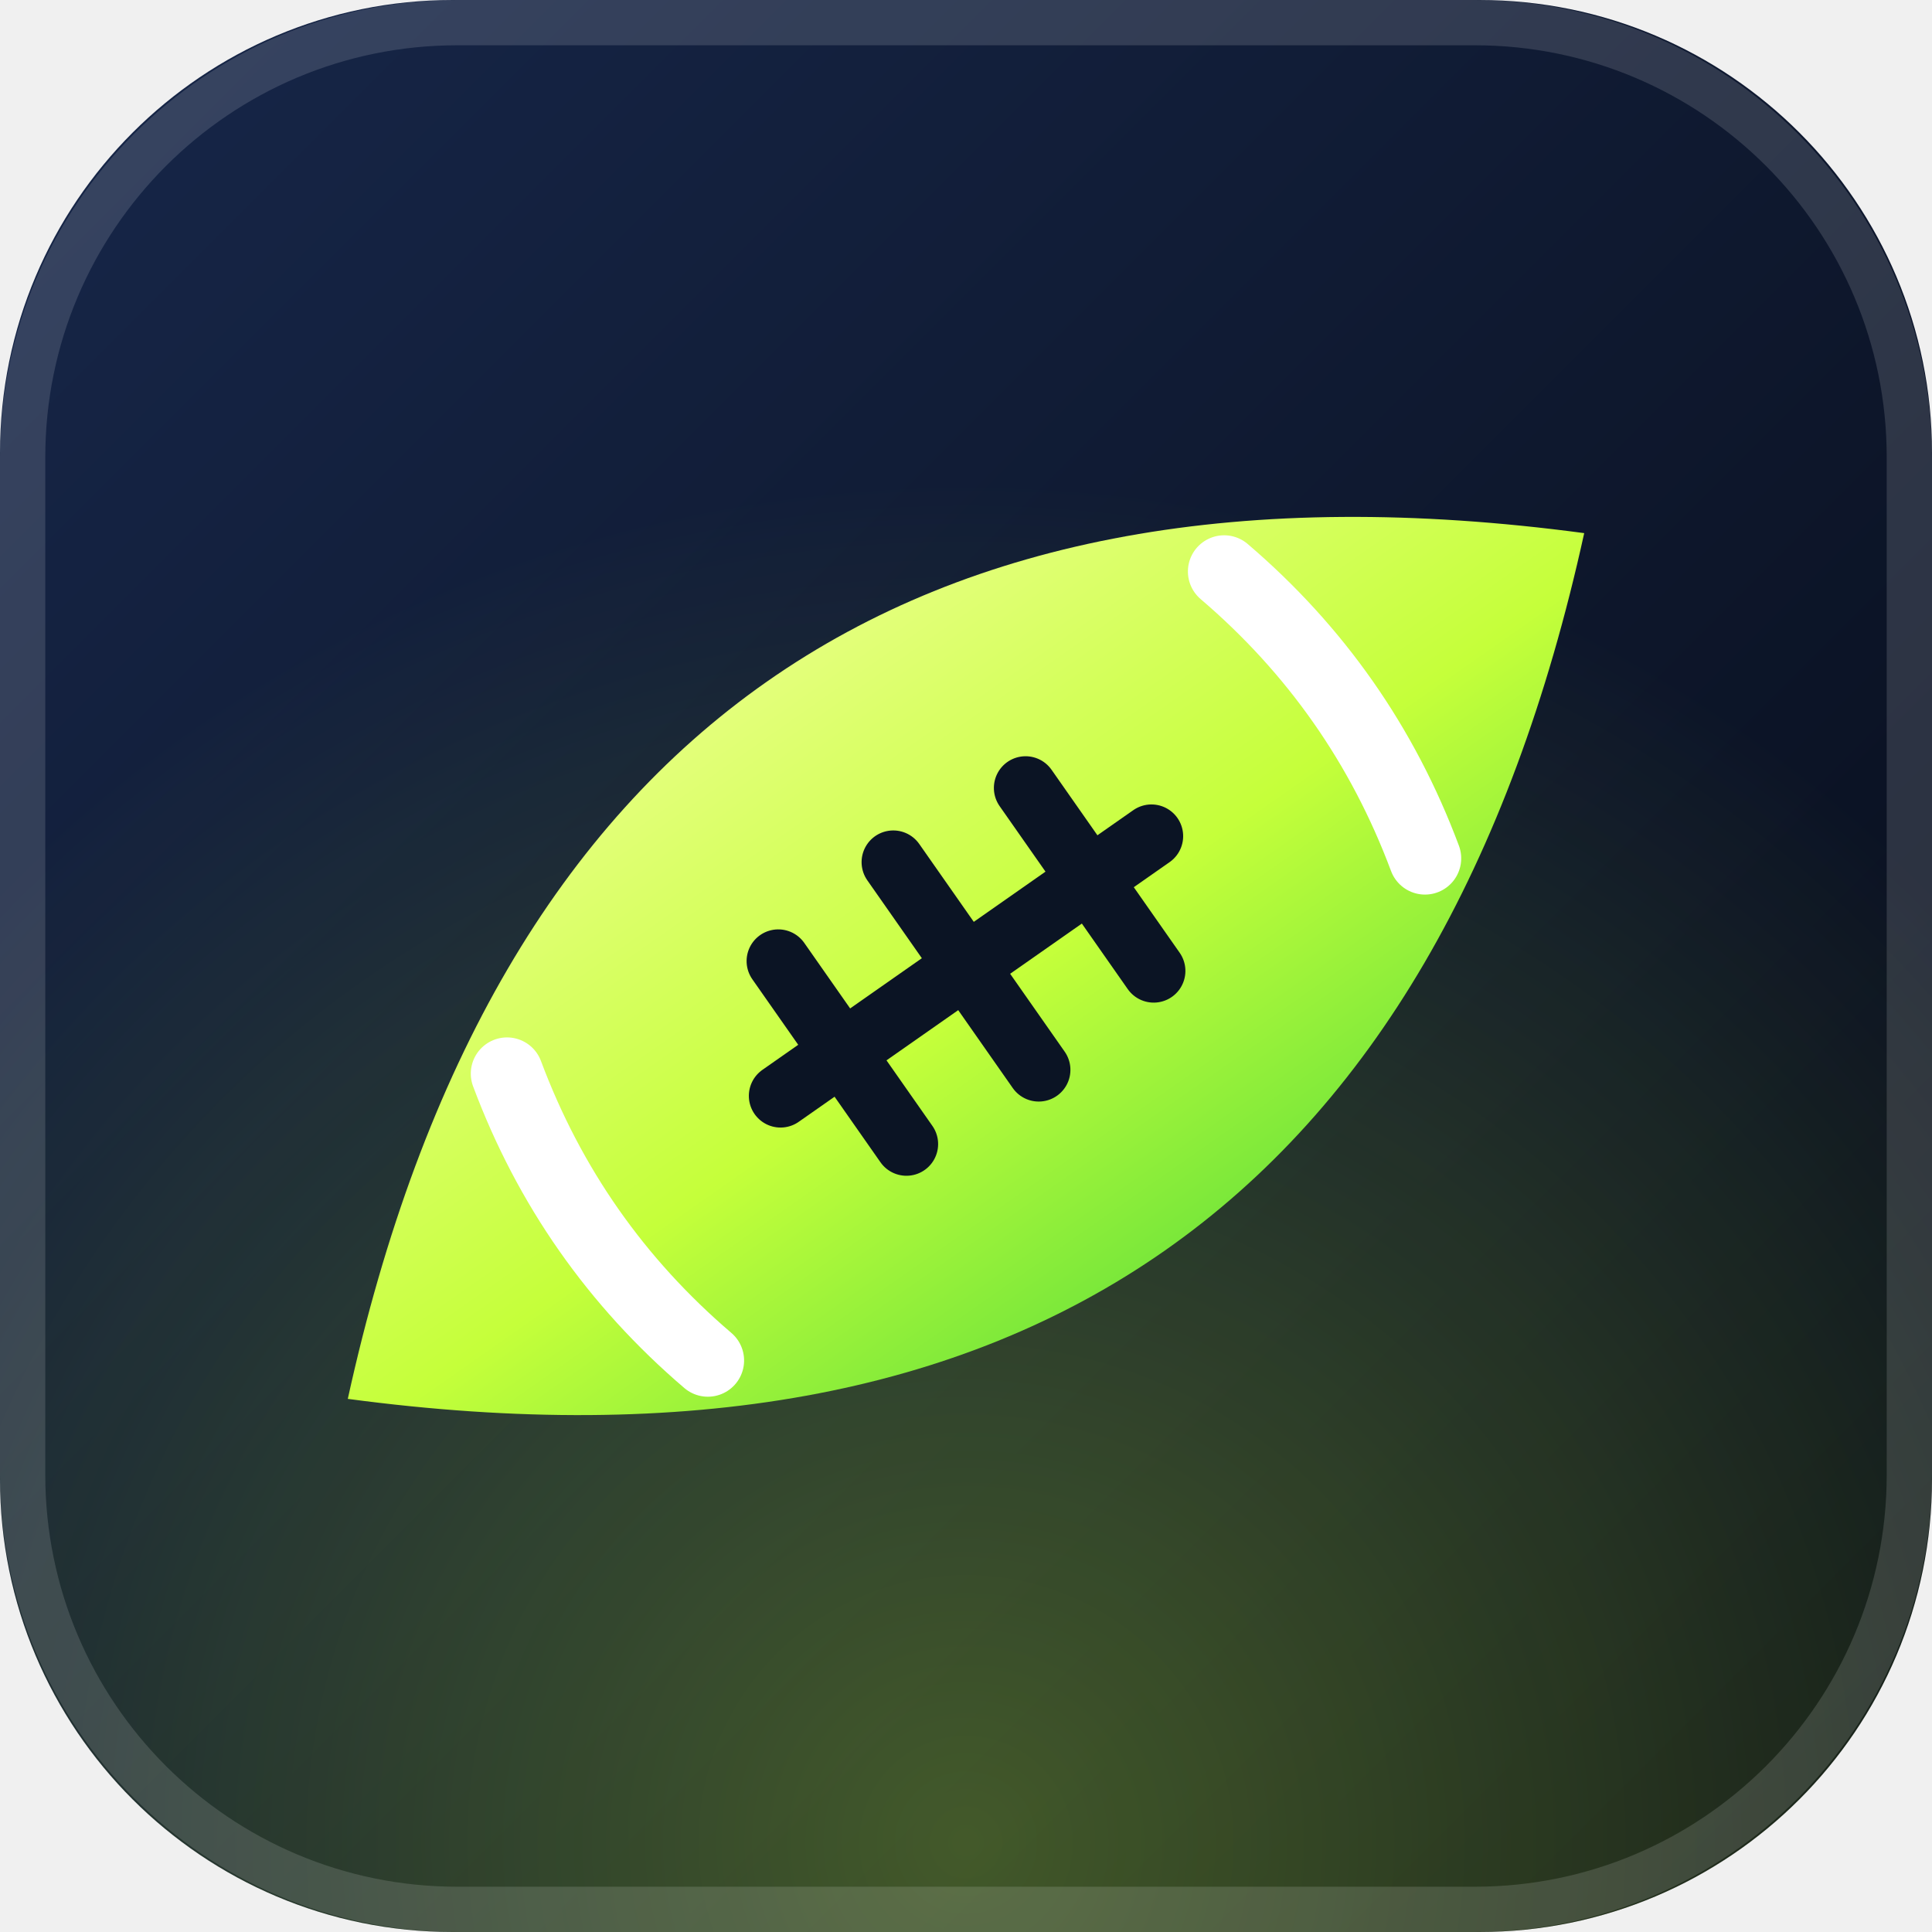
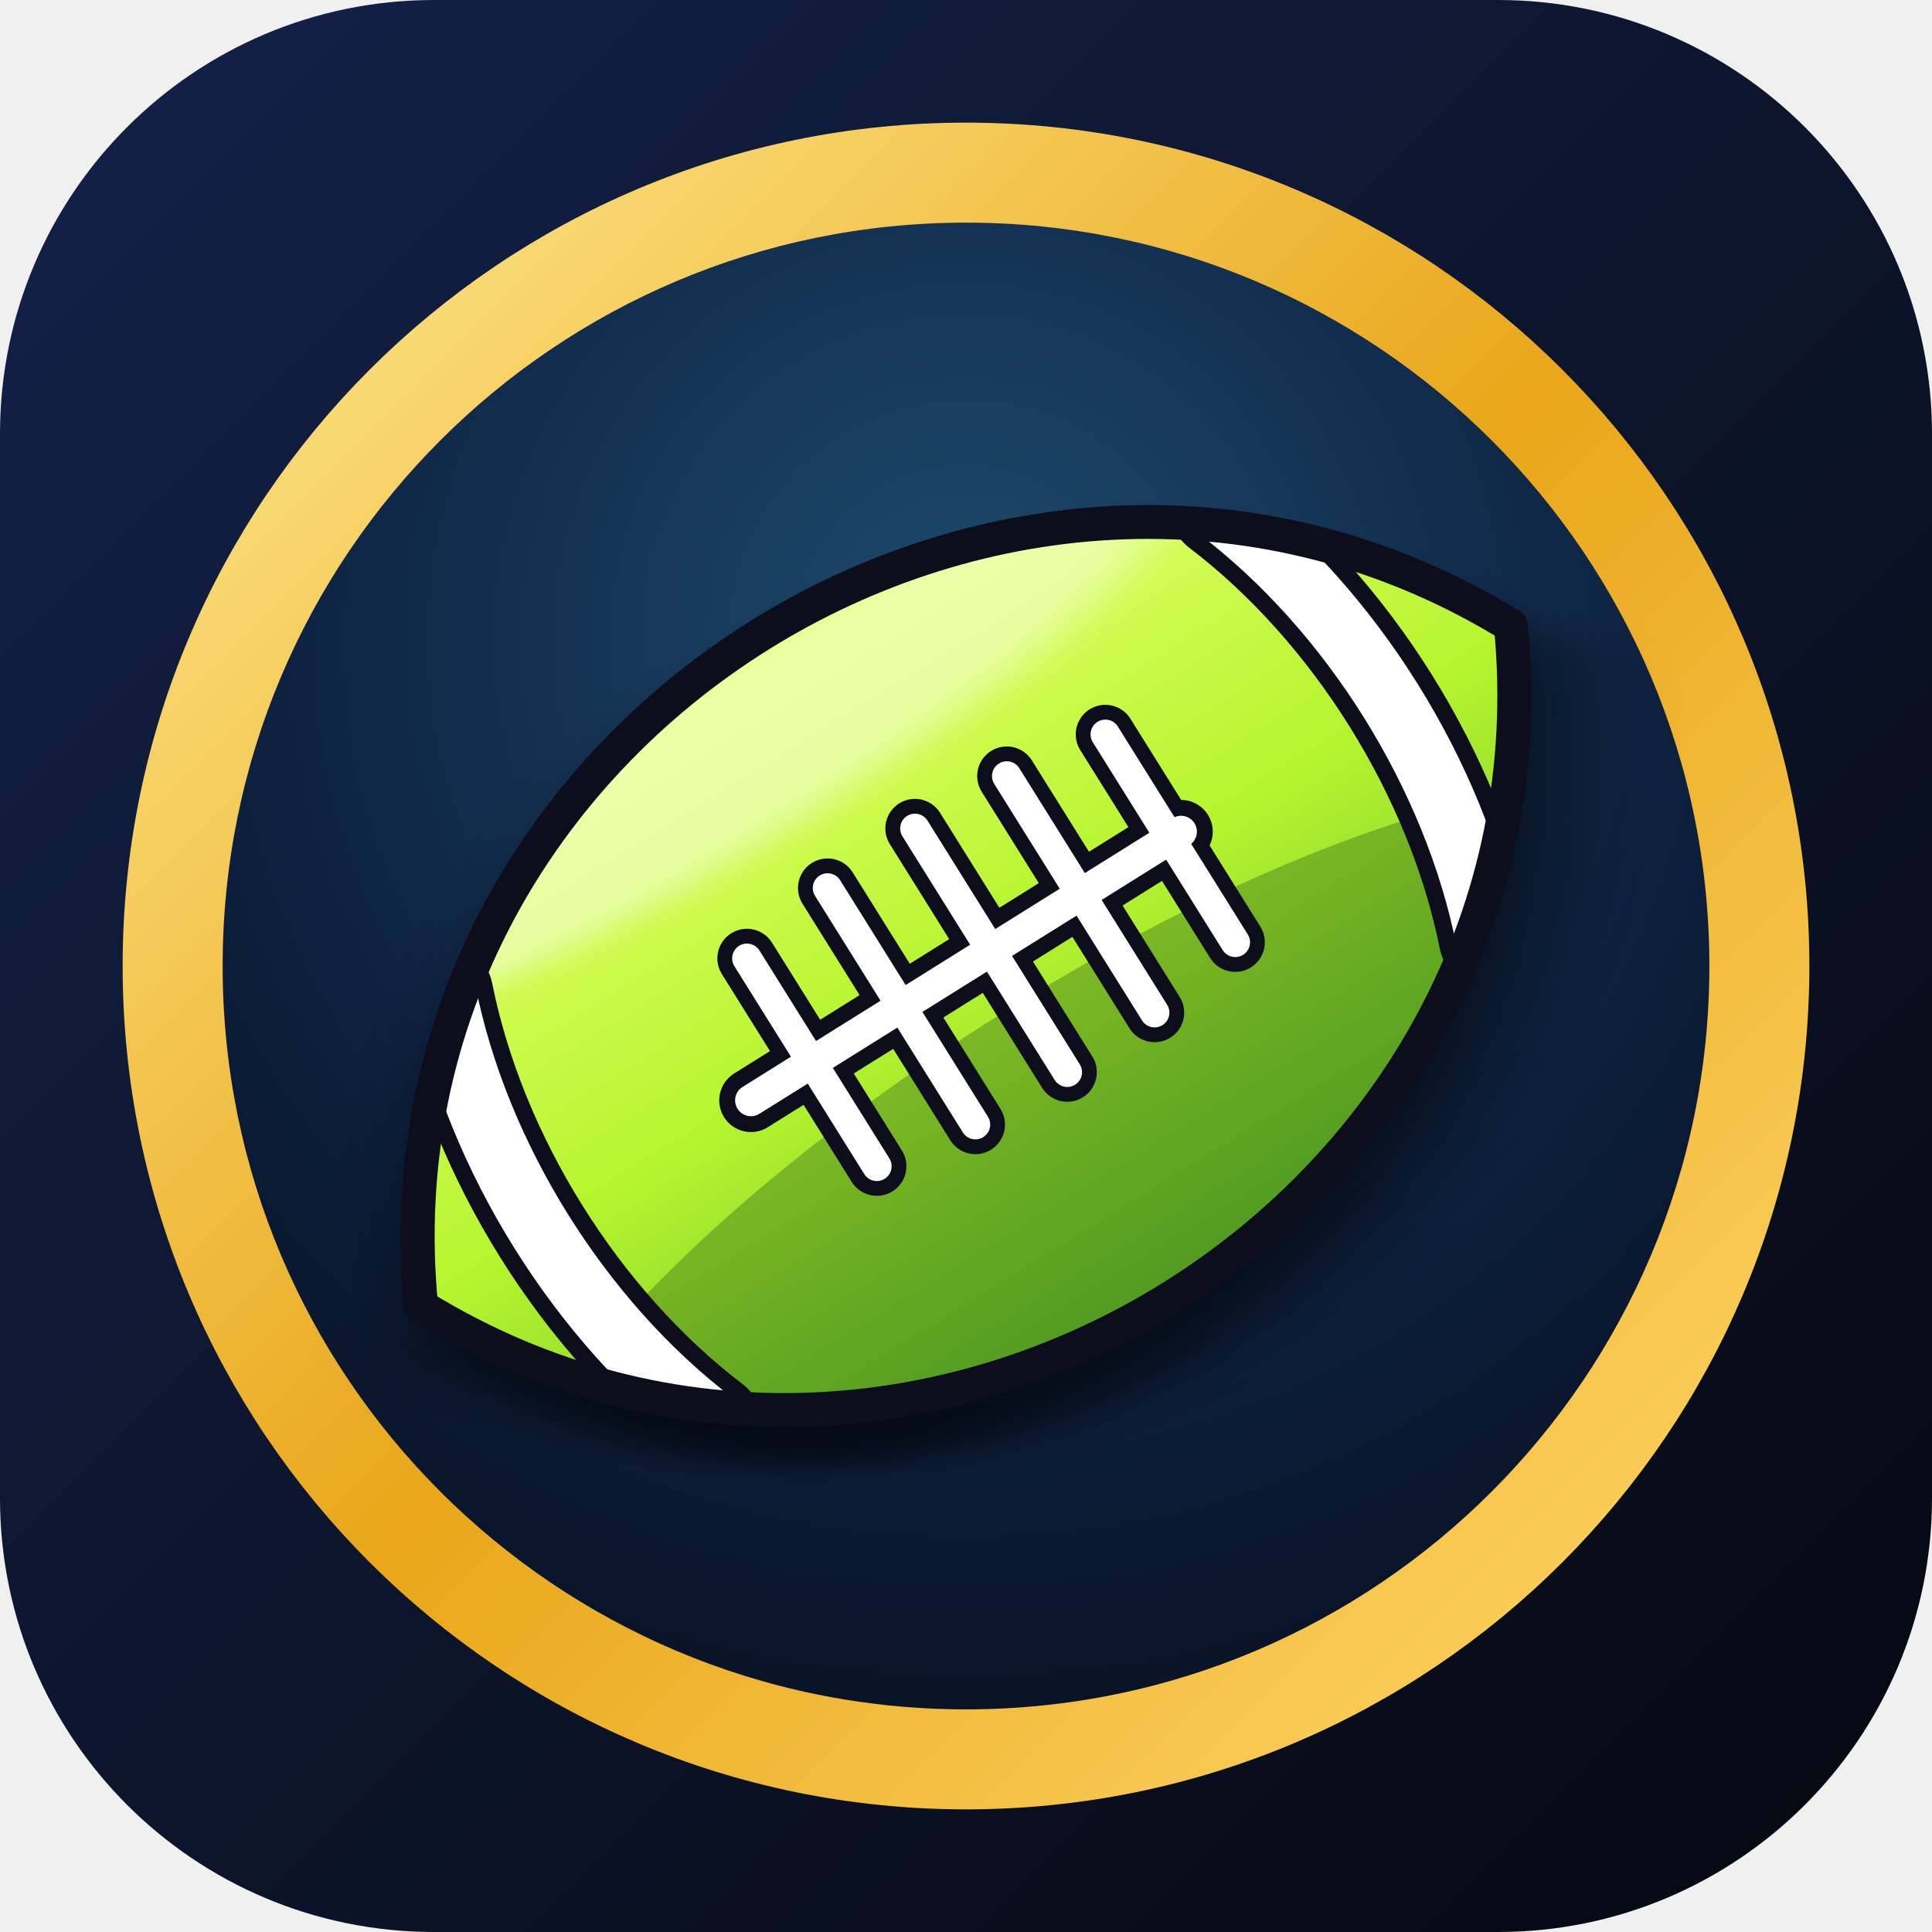
- <svg xmlns="http://www.w3.org/2000/svg" viewBox="0 0 64 64">
+ <svg xmlns="http://www.w3.org/2000/svg" viewBox="0 0 1024 1024">
  <defs>
    <linearGradient id="bg" x1="0" y1="0" x2="1" y2="1">
-       <stop offset="0" stop-color="#17274a" />
-       <stop offset="1" stop-color="#060a14" />
+       <stop offset="0" stop-color="#14224a" />
+       <stop offset="1" stop-color="#05080f" />
    </linearGradient>
-     <radialGradient id="gl" cx=".5" cy=".95" r=".7">
-       <stop offset="0" stop-color="#c5ff3a" stop-opacity=".30" />
+     <radialGradient id="halo" cx=".5" cy=".5" r=".5">
+       <stop offset=".55" stop-color="#c5ff3a" stop-opacity=".0" />
+       <stop offset=".8" stop-color="#c5ff3a" stop-opacity=".16" />
      <stop offset="1" stop-color="#c5ff3a" stop-opacity="0" />
    </radialGradient>
+     <linearGradient id="gold" x1="0" y1="0" x2="0" y2="1">
+       <stop offset="0" stop-color="#fff0a8" />
+       <stop offset=".45" stop-color="#ffc93a" />
+       <stop offset="1" stop-color="#c77f00" />
+     </linearGradient>
+     <linearGradient id="goldRing" x1="0" y1="0" x2="1" y2="1">
+       <stop offset="0" stop-color="#ffe98f" />
+       <stop offset=".5" stop-color="#e9a61a" />
+       <stop offset="1" stop-color="#ffd86b" />
+     </linearGradient>
+     <radialGradient id="field" cx=".5" cy=".28" r=".85">
+       <stop offset="0" stop-color="#1d4b6e" />
+       <stop offset=".55" stop-color="#0d2140" />
+       <stop offset="1" stop-color="#060c1a" />
+     </radialGradient>
    <linearGradient id="ball" x1="0" y1="0" x2="0" y2="1">
-       <stop offset="0" stop-color="#e3ff7a" />
-       <stop offset=".55" stop-color="#c5ff3a" />
-       <stop offset="1" stop-color="#7be83a" />
+       <stop offset="0" stop-color="#e4ff6a" />
+       <stop offset=".5" stop-color="#b6f52f" />
+       <stop offset="1" stop-color="#6cc226" />
    </linearGradient>
+     <clipPath id="disc">
+       <circle cx="512" cy="512" r="360" />
+     </clipPath>
+     <clipPath id="clipBall">
+       <path id="bp" d="M208 512C330 266 694 266 816 512C694 758 330 758 208 512Z" />
+     </clipPath>
+     <filter id="drop" x="-30%" y="-30%" width="160%" height="170%">
+       <feDropShadow dx="0" dy="22" stdDeviation="18" flood-color="#000" flood-opacity=".6" />
+     </filter>
+     <filter id="soft" x="-30%" y="-30%" width="160%" height="160%">
+       <feGaussianBlur stdDeviation="10" />
+     </filter>
  </defs>
-   <rect width="64" height="64" rx="15" fill="url(#bg)" />
-   <rect width="64" height="64" rx="15" fill="url(#gl)" />
-   <rect x=".75" y=".75" width="62.5" height="62.5" rx="14.4" fill="none" stroke="#fff" stroke-opacity=".14" stroke-width="1.5" />
-   <g transform="rotate(-35 32 32)">
-     <path d="M7 32Q32 9 57 32Q32 55 7 32Z" fill="url(#ball)" />
-     <path d="M17.5 26.2Q16 32 17.5 37.8M46.5 26.2Q48 32 46.5 37.8" fill="none" stroke="#fff" stroke-width="2.4" stroke-linecap="round" />
-     <path d="M24.5 32H39.5M27 28.3V35.7M32 27.8V36.2M37 28.3V35.7" fill="none" stroke="#0b1424" stroke-width="2.1" stroke-linecap="round" />
+   <rect width="1024" height="1024" rx="230" fill="url(#bg)" />
+   <circle cx="512" cy="512" r="420" fill="#05080f" stroke="url(#goldRing)" stroke-width="54" />
+   <path d="M232 330A310 310 0 0 1 560 118" fill="none" stroke="#fff" stroke-opacity=".55" stroke-width="10" stroke-linecap="round" transform="translate(0 0)" opacity="0" />
+   <circle cx="512" cy="512" r="394" fill="url(#field)" />
+   <g clip-path="url(#disc)">
+     </g>
+   <g transform="translate(512 512) scale(1.12) rotate(-32) translate(-512 -512)" filter="url(#drop)">
+     <use href="#bp" fill="url(#ball)" />
+     <g clip-path="url(#clipBall)">
+       <path d="M208 600C340 520 690 520 816 600V780H208Z" fill="#0c3b10" opacity=".30" />
+       <ellipse cx="480" cy="372" rx="230" ry="40" fill="#fff" opacity=".45" filter="url(#soft)" />
+       <g fill="none" stroke-linecap="round">
+         <path d="M296 392C268 466 268 558 296 632" stroke="#07101f" stroke-width="46" />
+         <path d="M296 392C268 466 268 558 296 632" stroke="#fff" stroke-width="30" />
+         <path d="M728 392C756 466 756 558 728 632" stroke="#07101f" stroke-width="46" />
+         <path d="M728 392C756 466 756 558 728 632" stroke="#fff" stroke-width="30" />
+       </g>
+     </g>
+     <use href="#bp" fill="none" stroke="#07101f" stroke-width="16" stroke-linejoin="round" />
+     <g fill="none" stroke-linecap="round">
+       <g stroke="#07101f">
+         <path d="M392 512H632" stroke-width="30" />
+         <path d="M426 454V570M476 446V578M526 444V580M576 446V578M626 454V570" stroke-width="28" />
+       </g>
+       <g stroke="#fff">
+         <path d="M392 512H632" stroke-width="15" />
+         <path d="M426 454V570M476 446V578M526 444V580M576 446V578M626 454V570" stroke-width="14" />
+       </g>
+     </g>
  </g>
</svg>
